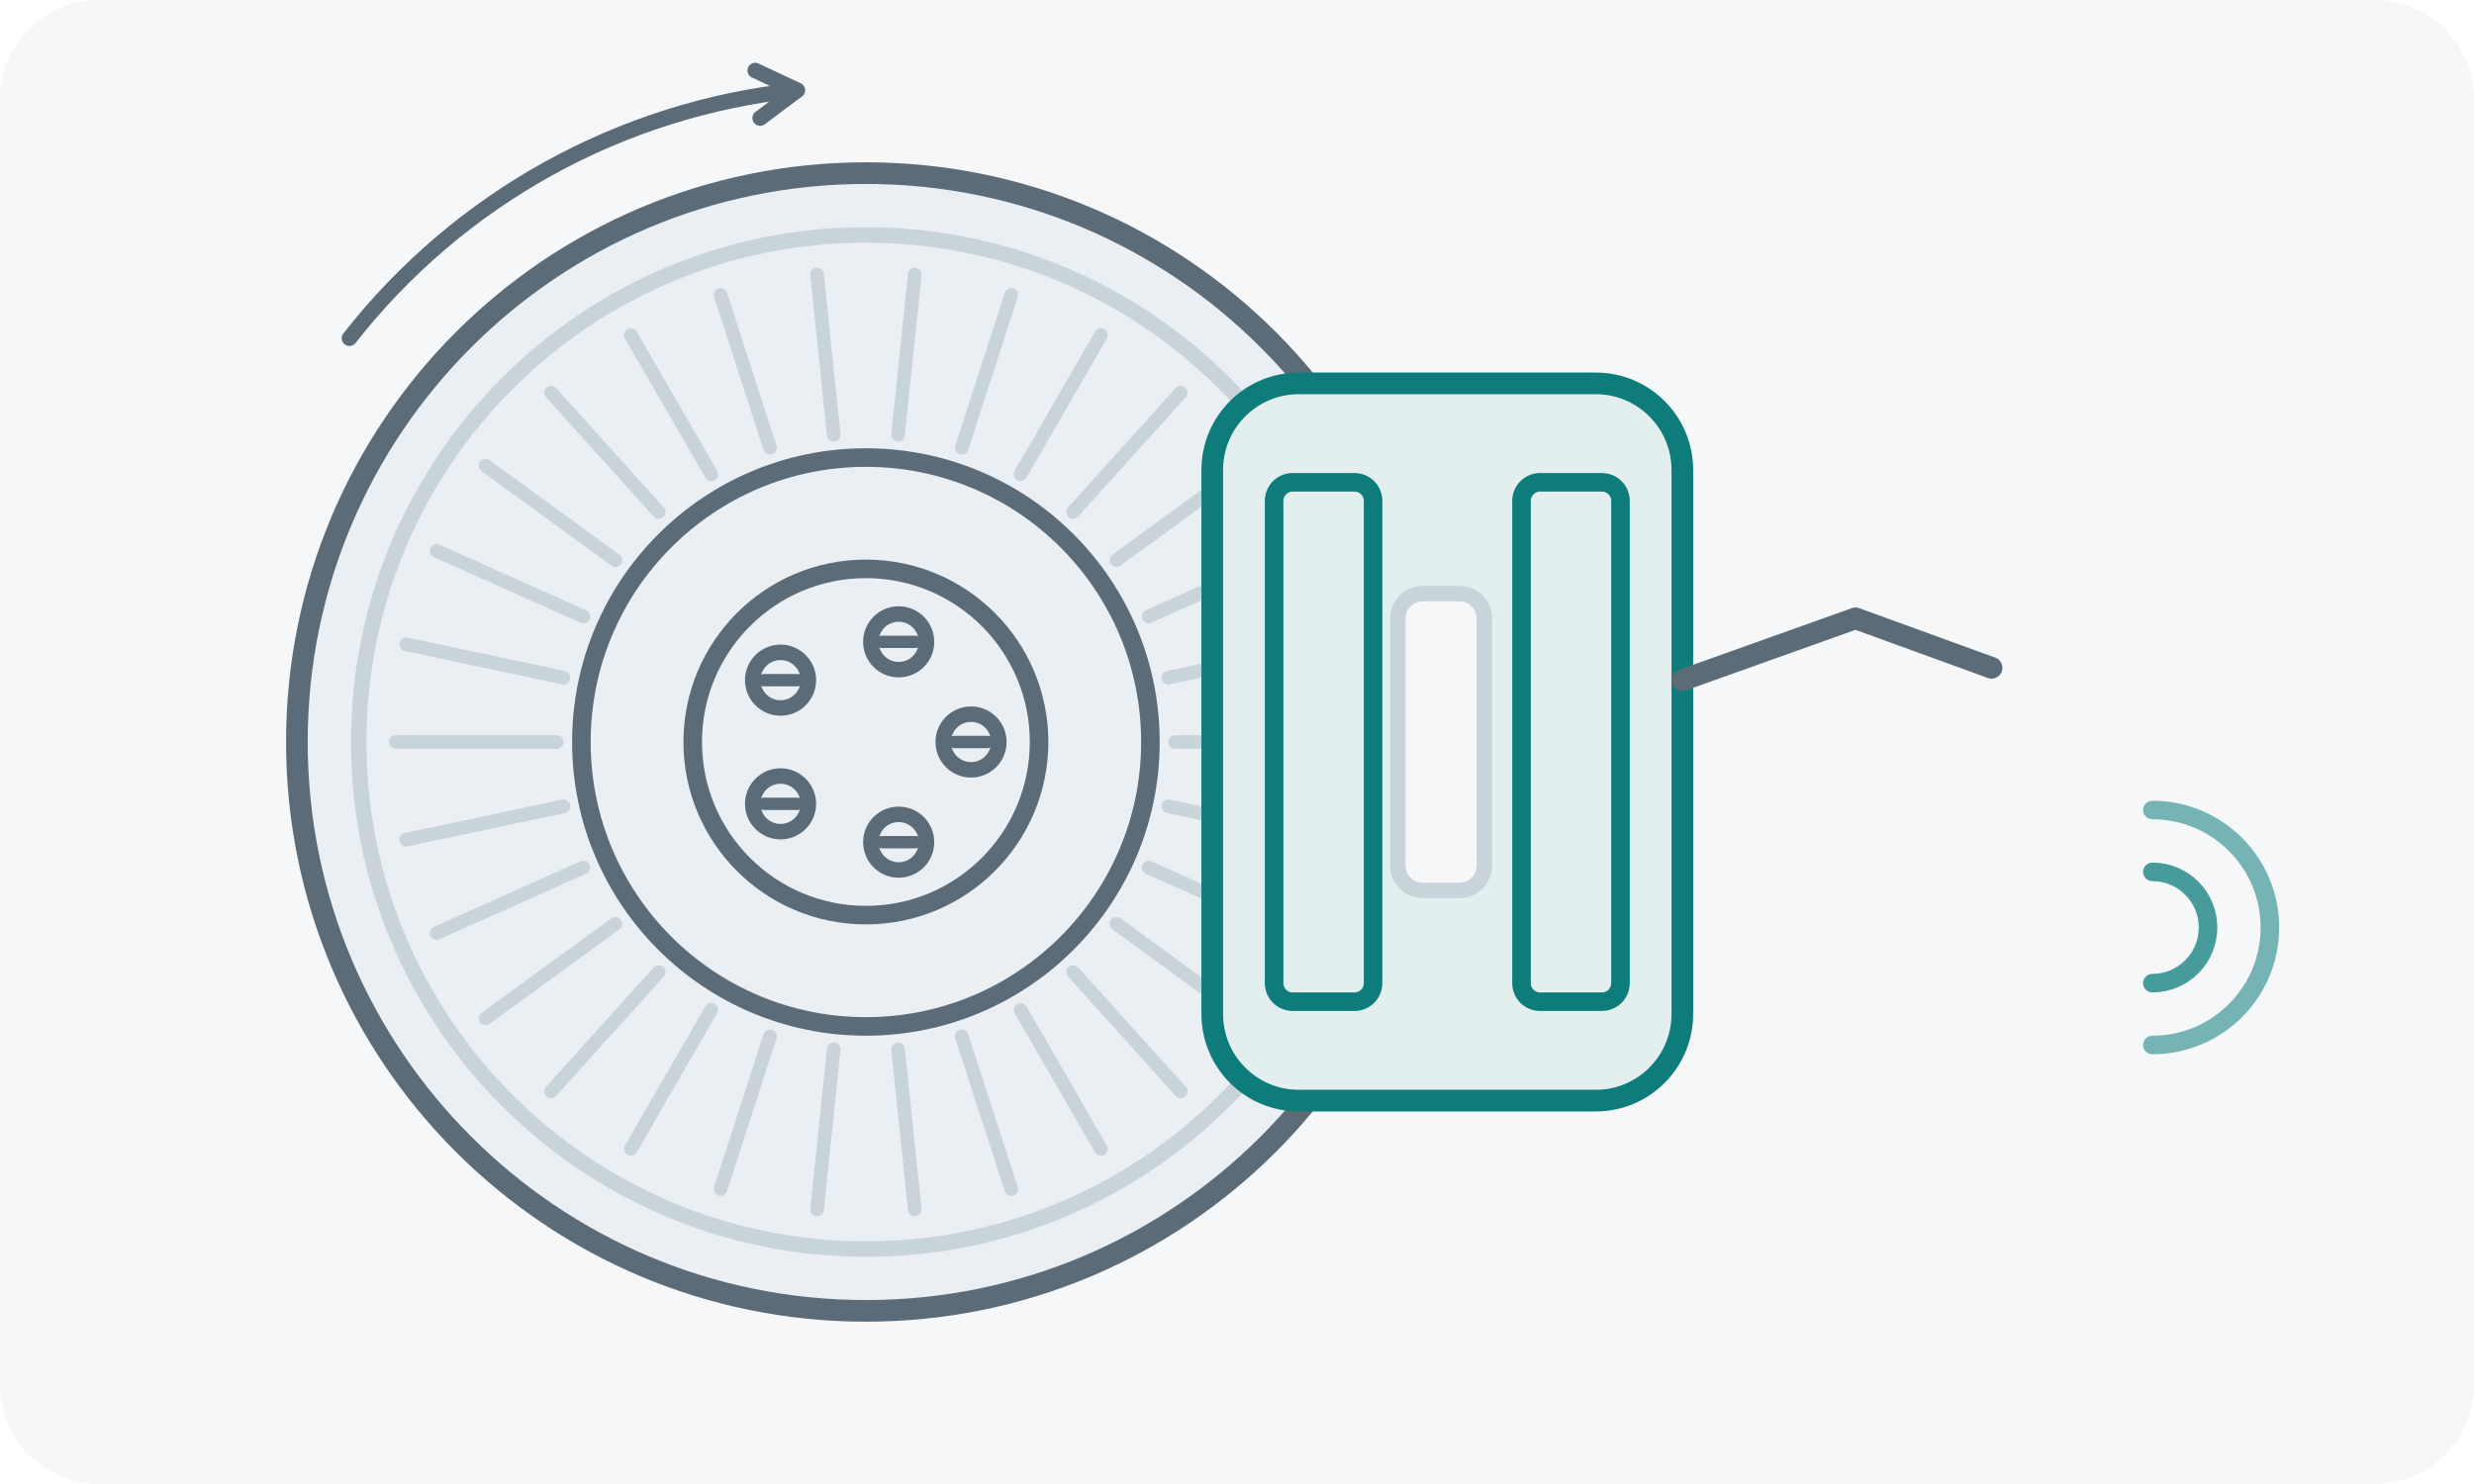
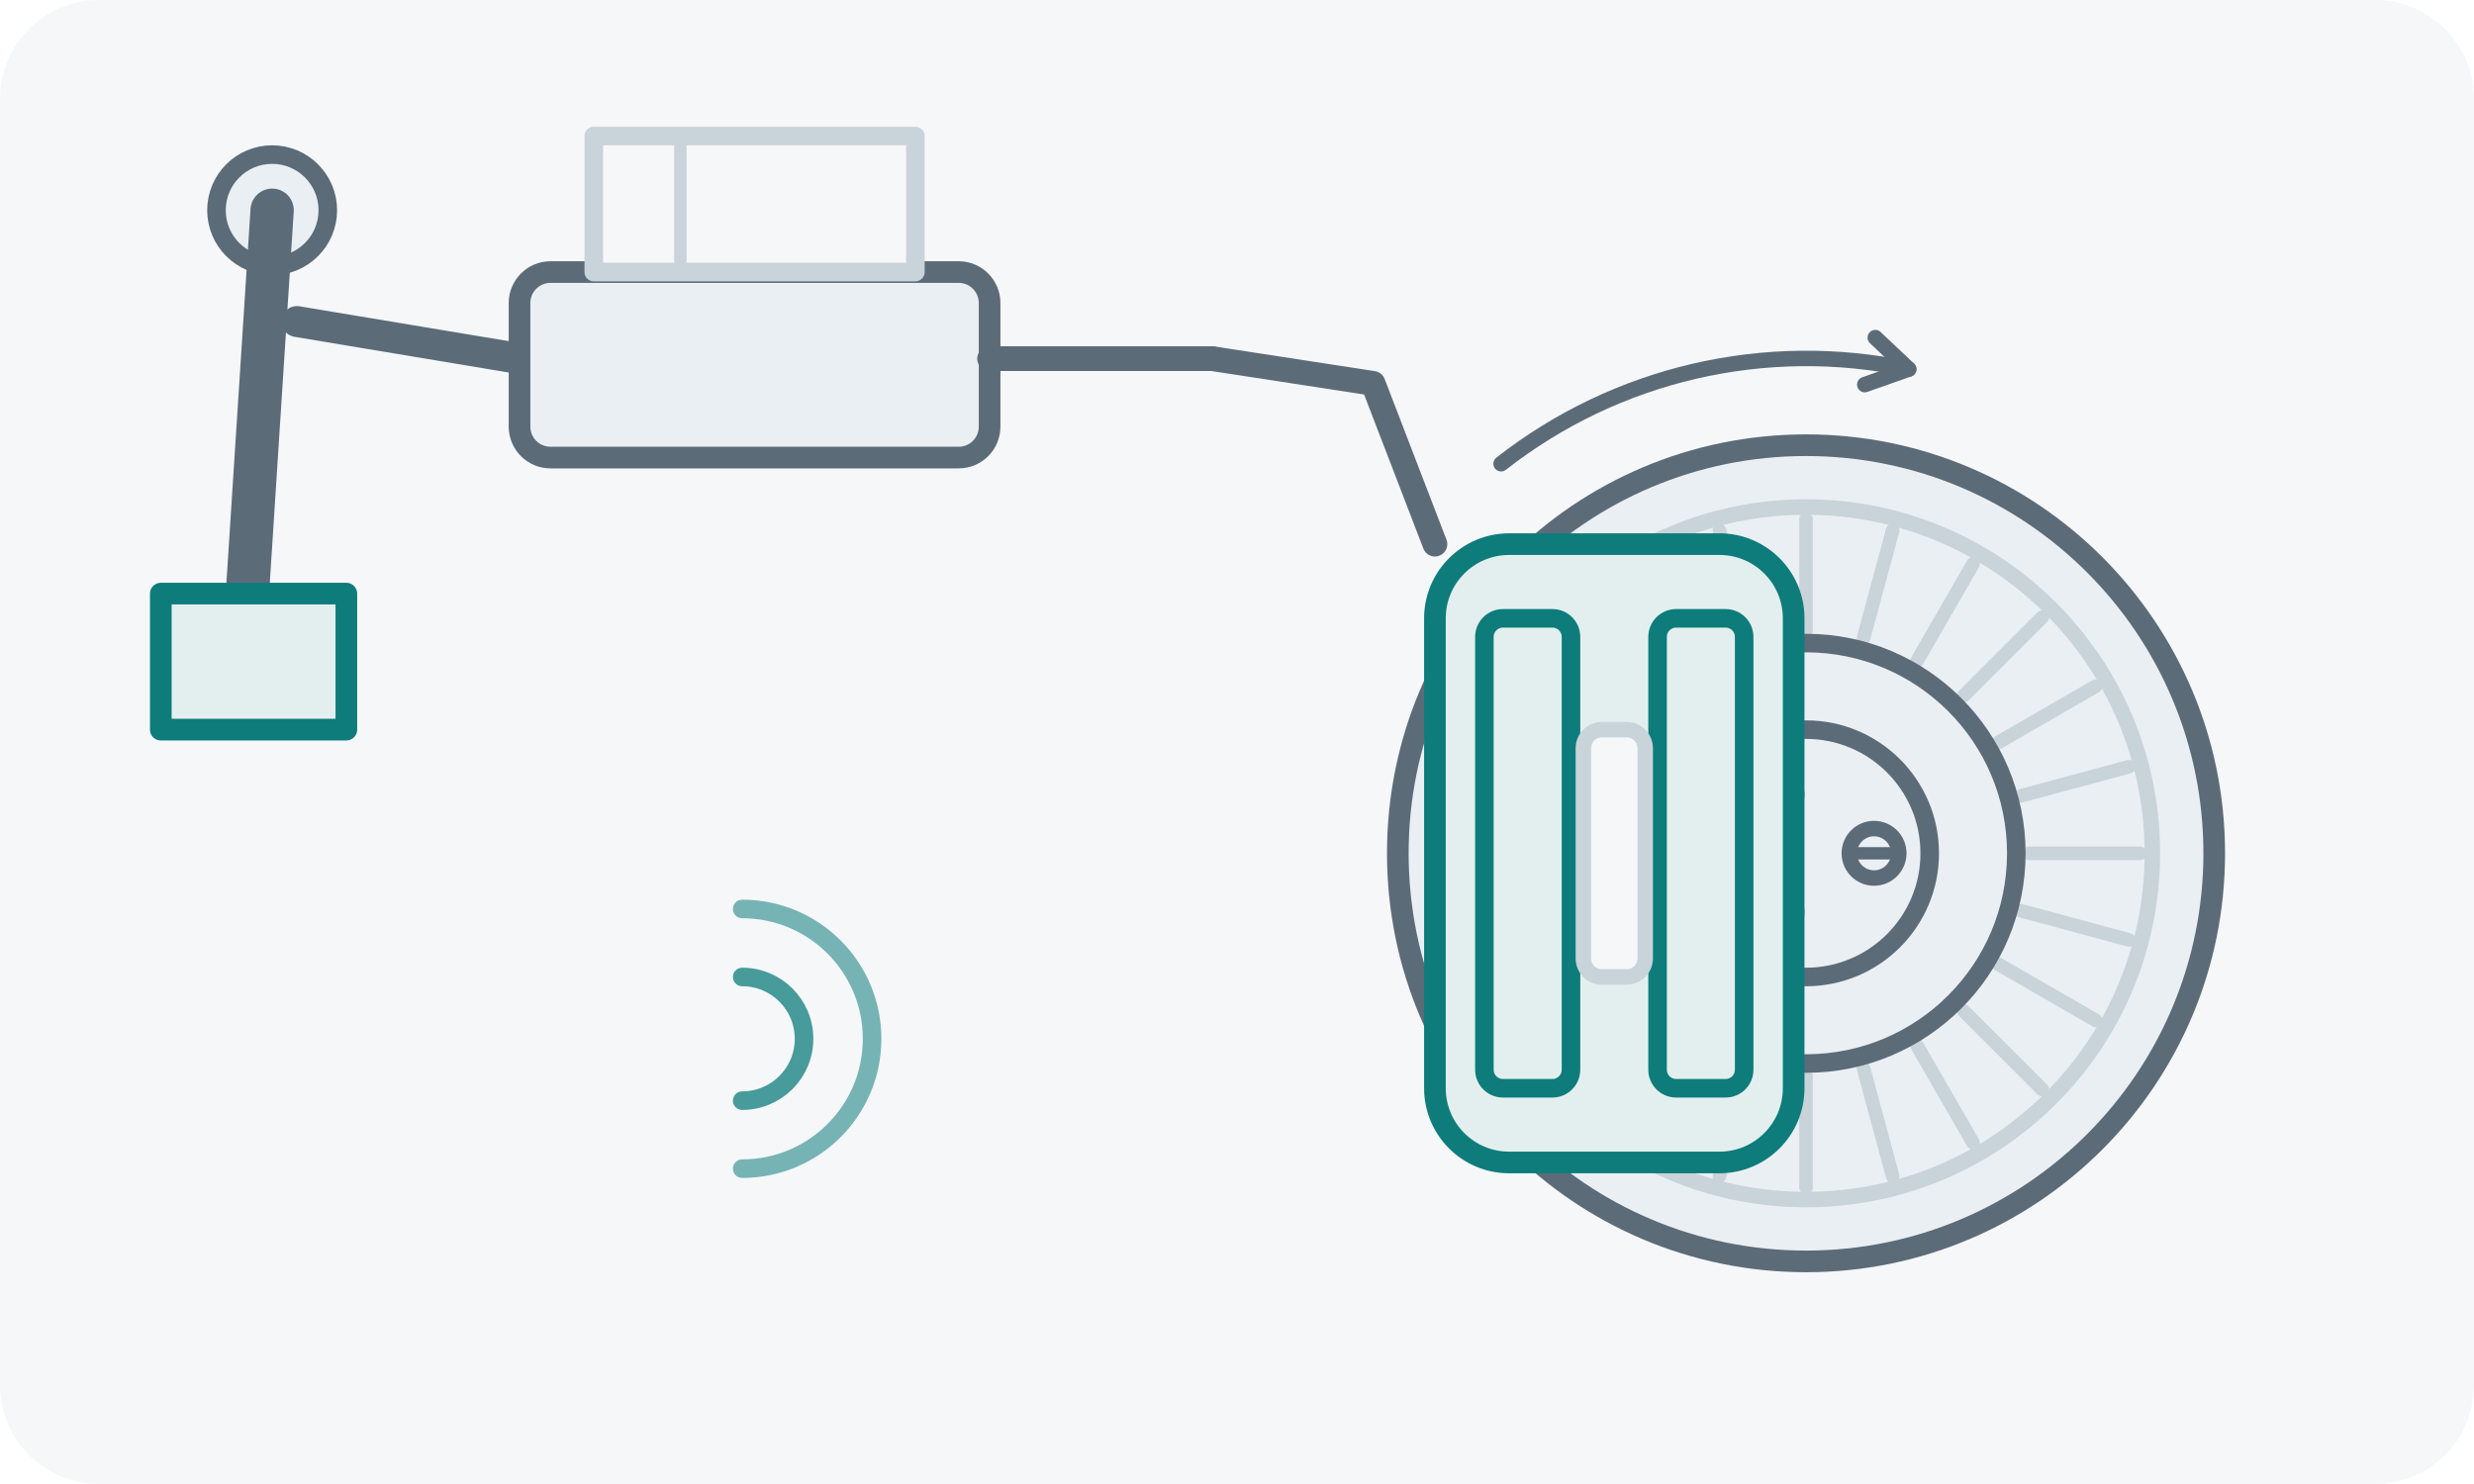
<svg xmlns="http://www.w3.org/2000/svg" viewBox="0 0 400 240" role="img" aria-label="Схема тормозной системы">
  <rect width="400" height="240" rx="16" fill="#F5F7F9" />
  <g fill="none" stroke-linecap="round" stroke-linejoin="round">
-     <circle cx="140.0" cy="120.0" r="92.0" stroke="#5C6B78" stroke-width="3.5" fill="#EAEFF3" />
-     <circle cx="140.0" cy="120.0" r="82.0" stroke="#C9D3DA" stroke-width="2.5" fill="none" />
-     <path d="M 190.0 120.0 L 216.0 120.0" stroke="#C9D3DA" stroke-width="2.2" />
-     <path d="M 188.9 130.4 L 214.3 135.8" stroke="#C9D3DA" stroke-width="2.2" />
-     <path d="M 185.7 140.3 L 209.4 150.9" stroke="#C9D3DA" stroke-width="2.2" />
-     <path d="M 180.5 149.4 L 201.5 164.7" stroke="#C9D3DA" stroke-width="2.2" />
-     <path d="M 173.5 157.2 L 190.9 176.5" stroke="#C9D3DA" stroke-width="2.2" />
-     <path d="M 165.0 163.3 L 178.0 185.8" stroke="#C9D3DA" stroke-width="2.2" />
-     <path d="M 155.5 167.6 L 163.5 192.3" stroke="#C9D3DA" stroke-width="2.2" />
-     <path d="M 145.2 169.7 L 147.9 195.6" stroke="#C9D3DA" stroke-width="2.2" />
-     <path d="M 134.8 169.7 L 132.1 195.6" stroke="#C9D3DA" stroke-width="2.2" />
-     <path d="M 124.5 167.6 L 116.5 192.3" stroke="#C9D3DA" stroke-width="2.2" />
-     <path d="M 115.0 163.3 L 102.0 185.8" stroke="#C9D3DA" stroke-width="2.2" />
-     <path d="M 106.5 157.2 L 89.1 176.5" stroke="#C9D3DA" stroke-width="2.2" />
-     <path d="M 99.5 149.4 L 78.5 164.7" stroke="#C9D3DA" stroke-width="2.2" />
-     <path d="M 94.3 140.3 L 70.6 150.9" stroke="#C9D3DA" stroke-width="2.2" />
-     <path d="M 91.1 130.4 L 65.7 135.8" stroke="#C9D3DA" stroke-width="2.2" />
-     <path d="M 90.0 120.0 L 64.0 120.0" stroke="#C9D3DA" stroke-width="2.2" />
-     <path d="M 91.1 109.6 L 65.7 104.2" stroke="#C9D3DA" stroke-width="2.2" />
-     <path d="M 94.3 99.7 L 70.6 89.1" stroke="#C9D3DA" stroke-width="2.2" />
-     <path d="M 99.5 90.6 L 78.5 75.3" stroke="#C9D3DA" stroke-width="2.2" />
-     <path d="M 106.5 82.8 L 89.1 63.5" stroke="#C9D3DA" stroke-width="2.2" />
-     <path d="M 115.0 76.7 L 102.0 54.2" stroke="#C9D3DA" stroke-width="2.2" />
-     <path d="M 124.5 72.4 L 116.5 47.7" stroke="#C9D3DA" stroke-width="2.2" />
-     <path d="M 134.8 70.3 L 132.1 44.4" stroke="#C9D3DA" stroke-width="2.2" />
-     <path d="M 145.2 70.3 L 147.9 44.4" stroke="#C9D3DA" stroke-width="2.2" />
-     <path d="M 155.5 72.4 L 163.5 47.7" stroke="#C9D3DA" stroke-width="2.2" />
-     <path d="M 165.0 76.7 L 178.0 54.2" stroke="#C9D3DA" stroke-width="2.2" />
-     <path d="M 173.5 82.8 L 190.9 63.5" stroke="#C9D3DA" stroke-width="2.2" />
-     <path d="M 180.5 90.6 L 201.5 75.3" stroke="#C9D3DA" stroke-width="2.2" />
-     <path d="M 185.7 99.7 L 209.4 89.1" stroke="#C9D3DA" stroke-width="2.2" />
-     <path d="M 188.9 109.6 L 214.3 104.2" stroke="#C9D3DA" stroke-width="2.2" />
-     <circle cx="140.0" cy="120.0" r="46.0" stroke="#5C6B78" stroke-width="3" fill="none" />
-     <circle cx="140.0" cy="120.0" r="28.0" stroke="#5C6B78" stroke-width="3" fill="#EAEFF3" />
-     <circle cx="157.0" cy="120.0" r="4.5" stroke="#5C6B78" stroke-width="2.5" fill="none" />
-     <path d="M 154.3 120.0 L 159.7 120.0" stroke="#5C6B78" stroke-width="2" />
-     <circle cx="145.3" cy="136.2" r="4.5" stroke="#5C6B78" stroke-width="2.5" fill="none" />
-     <path d="M 142.6 136.2 L 148.0 136.2" stroke="#5C6B78" stroke-width="2" />
-     <circle cx="126.2" cy="130.0" r="4.5" stroke="#5C6B78" stroke-width="2.5" fill="none" />
-     <path d="M 123.5 130.0 L 128.9 130.0" stroke="#5C6B78" stroke-width="2" />
-     <circle cx="126.2" cy="110.0" r="4.5" stroke="#5C6B78" stroke-width="2.5" fill="none" />
-     <path d="M 123.5 110.0 L 128.9 110.0" stroke="#5C6B78" stroke-width="2" />
-     <circle cx="145.3" cy="103.8" r="4.5" stroke="#5C6B78" stroke-width="2.5" fill="none" />
-     <path d="M 142.6 103.8 L 148.0 103.8" stroke="#5C6B78" stroke-width="2" />
-     <rect x="196.0" y="62.0" width="76.0" height="116.0" rx="14" stroke="#0E7C7B" stroke-width="3.5" fill="#E3EFEF" />
-     <rect x="206.0" y="78.0" width="16.0" height="84.0" rx="3" stroke="#0E7C7B" stroke-width="3" fill="#E3EFEF" />
-     <rect x="246.0" y="78.0" width="16.0" height="84.0" rx="3" stroke="#0E7C7B" stroke-width="3" fill="#E3EFEF" />
-     <rect x="226.0" y="96.0" width="14.0" height="48.0" rx="4" stroke="#C9D3DA" stroke-width="2.5" fill="#F5F7F9" />
-     <path d="M 272.0 110.0 L 300.0 100.0 L 322.0 108.0" stroke="#5C6B78" stroke-width="3.5" fill="none" />
-     <path d="M 56.5 54.7 A 106.0 106.0 0 0 1 128.9 14.6" stroke="#5C6B78" stroke-width="2.5" fill="none" />
-     <path d="M 122.9 19.1 L 128.9 14.6 L 122.1 11.4" stroke="#5C6B78" stroke-width="2.5" fill="none" />
-     <path d="M 348 141 A 9 9 0 0 1 348 159" stroke="#0E7C7B" stroke-width="3" opacity="0.75" />
-     <path d="M 348 131 A 19 19 0 0 1 348 169" stroke="#0E7C7B" stroke-width="3" opacity="0.55" />
+     <circle cx="44.0" cy="34.0" r="9.0" stroke="#5C6B78" stroke-width="3" fill="#EAEFF3" />
+     <path d="M 44.0 34.0 L 40.0 96.0" stroke="#5C6B78" stroke-width="7" />
+     <path d="M 26.0 96.0 L 56.0 96.0 L 56.0 118.0 L 26.0 118.0 Z" stroke="#0E7C7B" stroke-width="3.5" fill="#E3EFEF" />
+     <path d="M 48.0 52.0 L 84.0 58.0" stroke="#5C6B78" stroke-width="5" />
+     <rect x="84.0" y="44.0" width="76.0" height="30.0" rx="5" stroke="#5C6B78" stroke-width="3.5" fill="#EAEFF3" />
+     <path d="M 96.0 44.0 L 148.0 44.0 L 148.0 22.0 L 96.0 22.0 Z" stroke="#C9D3DA" stroke-width="3" fill="#F5F7F9" />
+     <path d="M 110.0 22.0 L 110.0 44.0" stroke="#C9D3DA" stroke-width="2" />
+     <path d="M 160.0 58.0 L 196.0 58.0" stroke="#5C6B78" stroke-width="4" />
+     <path d="M 196.0 58.0 L 222.0 62.0 L 232.0 88.0" stroke="#5C6B78" stroke-width="4" fill="none" />
+     <circle cx="292.0" cy="138.0" r="66.0" stroke="#5C6B78" stroke-width="3.5" fill="#EAEFF3" />
+     <circle cx="292.0" cy="138.0" r="56.0" stroke="#C9D3DA" stroke-width="2.5" fill="none" />
+     <path d="M 328.0 138.0 L 346.0 138.0" stroke="#C9D3DA" stroke-width="2.2" />
+     <path d="M 326.8 147.3 L 344.2 152.0" stroke="#C9D3DA" stroke-width="2.2" />
+     <path d="M 323.2 156.0 L 338.8 165.0" stroke="#C9D3DA" stroke-width="2.2" />
+     <path d="M 317.5 163.5 L 330.2 176.2" stroke="#C9D3DA" stroke-width="2.2" />
+     <path d="M 310.0 169.2 L 319.0 184.8" stroke="#C9D3DA" stroke-width="2.2" />
+     <path d="M 301.3 172.8 L 306.0 190.2" stroke="#C9D3DA" stroke-width="2.2" />
+     <path d="M 292.0 174.0 L 292.0 192.0" stroke="#C9D3DA" stroke-width="2.2" />
+     <path d="M 282.7 172.8 L 278.0 190.2" stroke="#C9D3DA" stroke-width="2.2" />
+     <path d="M 274.0 169.2 L 265.0 184.8" stroke="#C9D3DA" stroke-width="2.2" />
+     <path d="M 266.5 163.5 L 253.8 176.2" stroke="#C9D3DA" stroke-width="2.2" />
+     <path d="M 260.8 156.0 L 245.2 165.0" stroke="#C9D3DA" stroke-width="2.2" />
+     <path d="M 257.2 147.3 L 239.8 152.0" stroke="#C9D3DA" stroke-width="2.2" />
+     <path d="M 256.0 138.0 L 238.0 138.0" stroke="#C9D3DA" stroke-width="2.2" />
+     <path d="M 257.2 128.7 L 239.8 124.0" stroke="#C9D3DA" stroke-width="2.2" />
+     <path d="M 260.8 120.0 L 245.2 111.0" stroke="#C9D3DA" stroke-width="2.2" />
+     <path d="M 266.5 112.5 L 253.8 99.8" stroke="#C9D3DA" stroke-width="2.2" />
+     <path d="M 274.0 106.8 L 265.0 91.2" stroke="#C9D3DA" stroke-width="2.2" />
+     <path d="M 282.7 103.2 L 278.0 85.8" stroke="#C9D3DA" stroke-width="2.2" />
+     <path d="M 292.0 102.0 L 292.0 84.0" stroke="#C9D3DA" stroke-width="2.2" />
+     <path d="M 301.3 103.2 L 306.0 85.8" stroke="#C9D3DA" stroke-width="2.2" />
+     <path d="M 310.0 106.8 L 319.0 91.2" stroke="#C9D3DA" stroke-width="2.2" />
+     <path d="M 317.5 112.5 L 330.2 99.8" stroke="#C9D3DA" stroke-width="2.2" />
+     <path d="M 323.2 120.0 L 338.8 111.0" stroke="#C9D3DA" stroke-width="2.2" />
+     <path d="M 326.8 128.7 L 344.2 124.0" stroke="#C9D3DA" stroke-width="2.2" />
+     <circle cx="292.0" cy="138.0" r="34.0" stroke="#5C6B78" stroke-width="3" fill="none" />
+     <circle cx="292.0" cy="138.0" r="20.0" stroke="#5C6B78" stroke-width="3" fill="#EAEFF3" />
+     <circle cx="303.0" cy="138.0" r="4.0" stroke="#5C6B78" stroke-width="2.5" fill="none" />
+     <path d="M 300.6 138.0 L 305.4 138.0" stroke="#5C6B78" stroke-width="2" />
+     <circle cx="286.5" cy="147.5" r="4.0" stroke="#5C6B78" stroke-width="2.5" fill="none" />
+     <path d="M 284.1 147.5 L 288.9 147.5" stroke="#5C6B78" stroke-width="2" />
+     <circle cx="286.5" cy="128.5" r="4.0" stroke="#5C6B78" stroke-width="2.5" fill="none" />
+     <path d="M 284.1 128.5 L 288.9 128.5" stroke="#5C6B78" stroke-width="2" />
+     <rect x="232.0" y="88.0" width="58.0" height="100.0" rx="12" stroke="#0E7C7B" stroke-width="3.5" fill="#E3EFEF" />
+     <rect x="240.0" y="100.0" width="14.0" height="76.0" rx="3" stroke="#0E7C7B" stroke-width="3" fill="#E3EFEF" />
+     <rect x="268.0" y="100.0" width="14.0" height="76.0" rx="3" stroke="#0E7C7B" stroke-width="3" fill="#E3EFEF" />
+     <rect x="256.0" y="118.0" width="10.0" height="40.0" rx="3" stroke="#C9D3DA" stroke-width="2.5" fill="#F5F7F9" />
+     <path d="M 242.7 75.0 A 80.0 80.0 0 0 1 308.6 59.7" stroke="#5C6B78" stroke-width="2.5" fill="none" />
+     <path d="M 301.5 62.2 L 308.6 59.7 L 303.2 54.6" stroke="#5C6B78" stroke-width="2.5" fill="none" />
+     <path d="M 120 158 A 10 10 0 0 1 120 178" stroke="#0E7C7B" stroke-width="3" opacity="0.75" />
+     <path d="M 120 147 A 21 21 0 0 1 120 189" stroke="#0E7C7B" stroke-width="3" opacity="0.55" />
  </g>
</svg>
